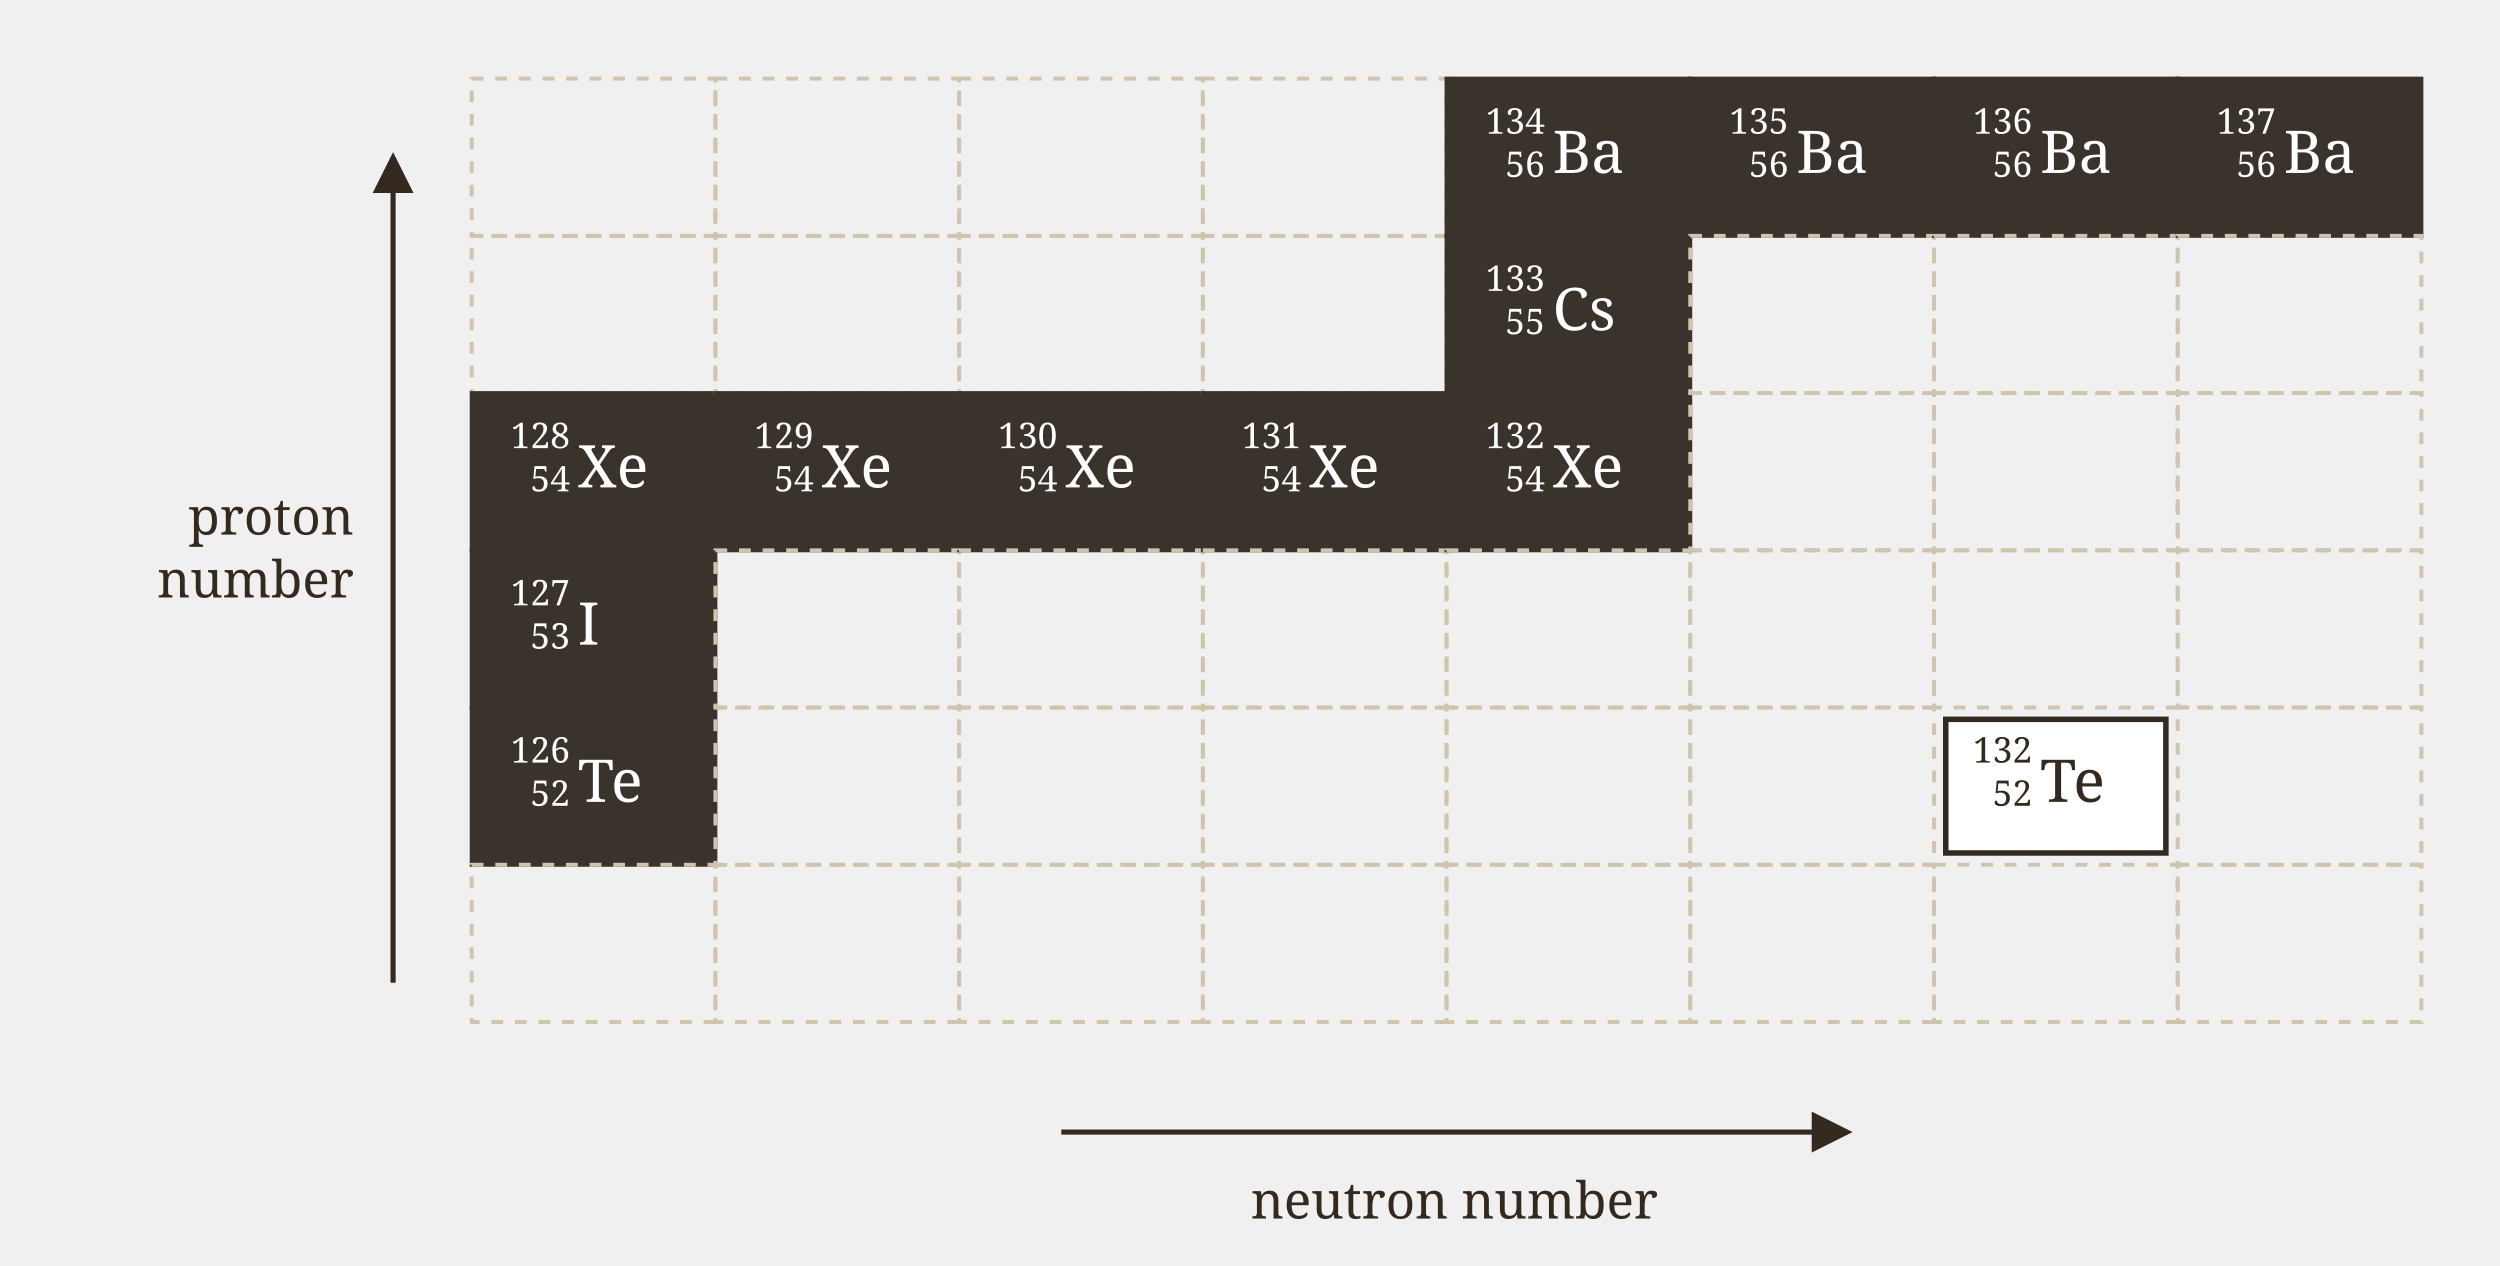
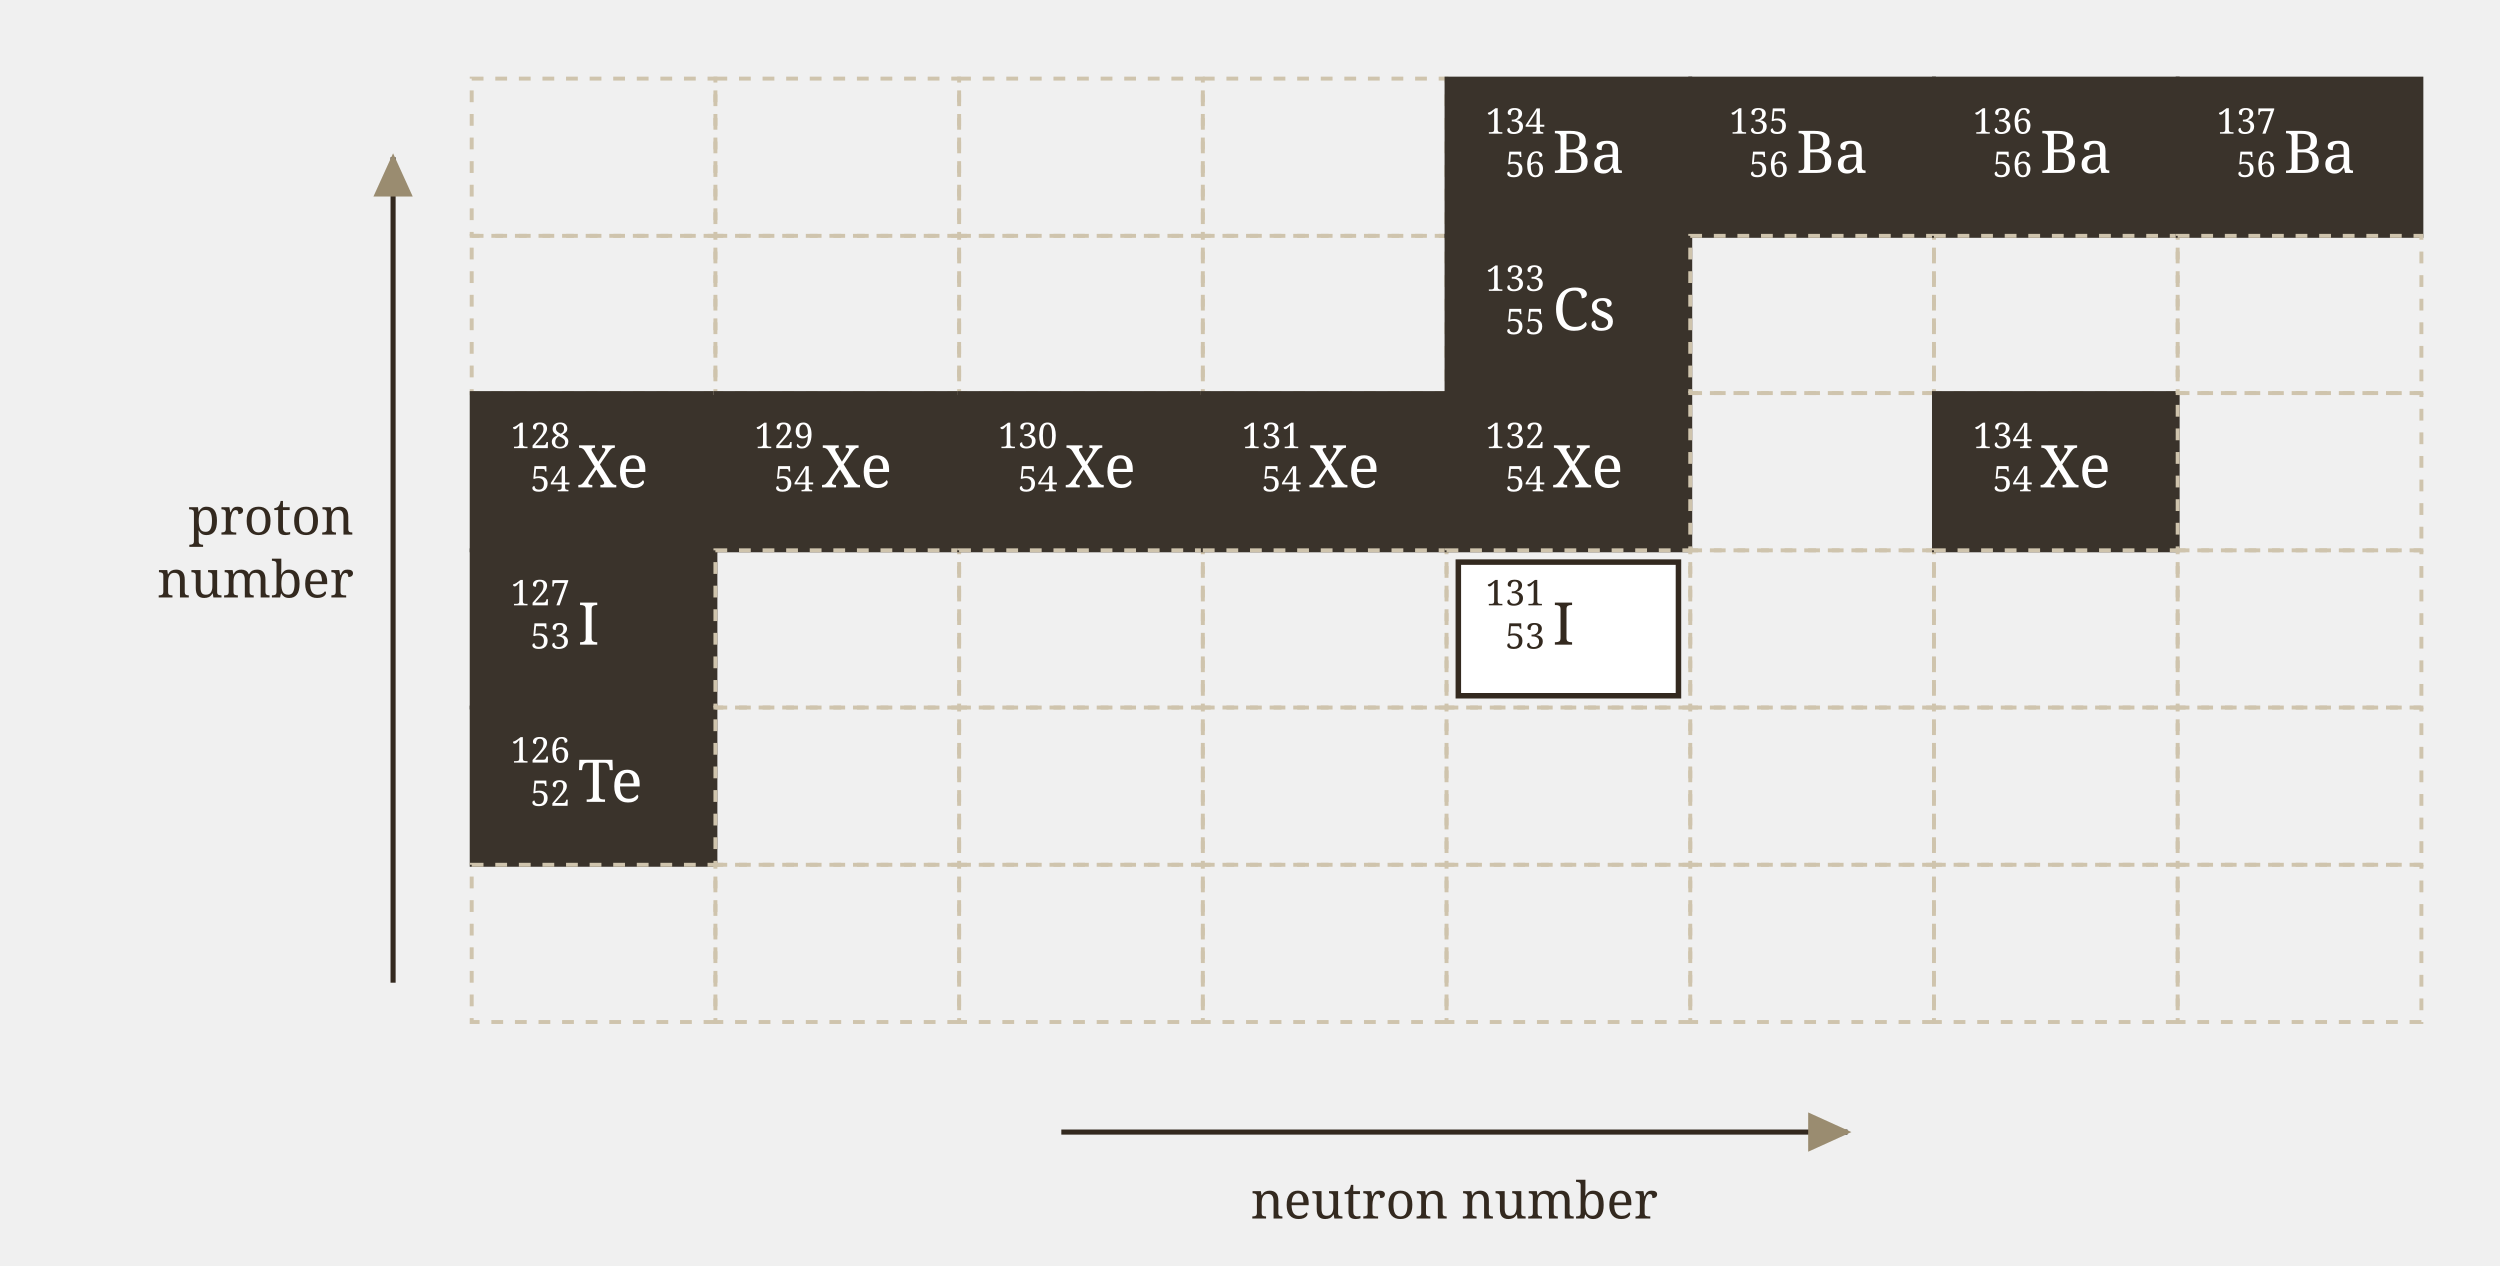
<svg xmlns="http://www.w3.org/2000/svg" viewBox="0 0 636 322" width="636" height="322" font-family="Georgia, serif">
  <defs>
-     <marker id="ax" markerWidth="8" markerHeight="8" refX="7" refY="4" orient="auto">
-       <path d="M0,0 L8,4 L0,8 z" fill="#33291f" />
+     <marker id="k" markerUnits="userSpaceOnUse" markerWidth="12" markerHeight="12" refX="6" refY="5" orient="auto">
+       <path d="M0,0 L11,5 L0,10 z" fill="#33291f" />
+     </marker>
+     <marker id="x" markerUnits="userSpaceOnUse" markerWidth="12" markerHeight="12" refX="10" refY="5" orient="auto">
+       <path d="M0,0 L11,5 L0,10 z" fill="#9a8c70" />
+     </marker>
+     <marker id="r" markerUnits="userSpaceOnUse" markerWidth="12" markerHeight="12" refX="6" refY="5" orient="auto">
+       <path d="M0,0 L11,5 L0,10 z" fill="#c15b38" />
    </marker>
  </defs>
  <rect x="120" y="20" width="62" height="40" fill="none" stroke="#cfc4ad" stroke-dasharray="3,3" />
  <rect x="120" y="60" width="62" height="40" fill="none" stroke="#cfc4ad" stroke-dasharray="3,3" />
  <rect x="120" y="100" width="62" height="40" fill="#3a332b" stroke="#3a332b" />
  <text x="145.0" y="114.0" font-size="9" fill="#ffffff" text-anchor="end">128</text>
  <text x="145.0" y="125.0" font-size="9" fill="#ffffff" text-anchor="end">54</text>
  <text x="147.0" y="124.0" font-size="15" fill="#ffffff" text-anchor="start">Xe</text>
  <rect x="120" y="140" width="62" height="40" fill="#3a332b" stroke="#3a332b" />
  <text x="145.0" y="154.0" font-size="9" fill="#ffffff" text-anchor="end">127</text>
  <text x="145.0" y="165.0" font-size="9" fill="#ffffff" text-anchor="end">53</text>
  <text x="147.0" y="164.0" font-size="15" fill="#ffffff" text-anchor="start">I</text>
  <rect x="120" y="180" width="62" height="40" fill="#3a332b" stroke="#3a332b" />
  <text x="145.0" y="194.0" font-size="9" fill="#ffffff" text-anchor="end">126</text>
  <text x="145.0" y="205.0" font-size="9" fill="#ffffff" text-anchor="end">52</text>
  <text x="147.0" y="204.0" font-size="15" fill="#ffffff" text-anchor="start">Te</text>
  <rect x="120" y="220" width="62" height="40" fill="none" stroke="#cfc4ad" stroke-dasharray="3,3" />
  <rect x="182" y="20" width="62" height="40" fill="none" stroke="#cfc4ad" stroke-dasharray="3,3" />
  <rect x="182" y="60" width="62" height="40" fill="none" stroke="#cfc4ad" stroke-dasharray="3,3" />
  <rect x="182" y="100" width="62" height="40" fill="#3a332b" stroke="#3a332b" />
  <text x="207.0" y="114.0" font-size="9" fill="#ffffff" text-anchor="end">129</text>
  <text x="207.0" y="125.0" font-size="9" fill="#ffffff" text-anchor="end">54</text>
  <text x="209.0" y="124.0" font-size="15" fill="#ffffff" text-anchor="start">Xe</text>
  <rect x="182" y="140" width="62" height="40" fill="none" stroke="#cfc4ad" stroke-dasharray="3,3" />
  <rect x="182" y="180" width="62" height="40" fill="none" stroke="#cfc4ad" stroke-dasharray="3,3" />
  <rect x="182" y="220" width="62" height="40" fill="none" stroke="#cfc4ad" stroke-dasharray="3,3" />
  <rect x="244" y="20" width="62" height="40" fill="none" stroke="#cfc4ad" stroke-dasharray="3,3" />
  <rect x="244" y="60" width="62" height="40" fill="none" stroke="#cfc4ad" stroke-dasharray="3,3" />
  <rect x="244" y="100" width="62" height="40" fill="#3a332b" stroke="#3a332b" />
  <text x="269.0" y="114.0" font-size="9" fill="#ffffff" text-anchor="end">130</text>
  <text x="269.0" y="125.0" font-size="9" fill="#ffffff" text-anchor="end">54</text>
  <text x="271.0" y="124.0" font-size="15" fill="#ffffff" text-anchor="start">Xe</text>
  <rect x="244" y="140" width="62" height="40" fill="none" stroke="#cfc4ad" stroke-dasharray="3,3" />
  <rect x="244" y="180" width="62" height="40" fill="none" stroke="#cfc4ad" stroke-dasharray="3,3" />
  <rect x="244" y="220" width="62" height="40" fill="none" stroke="#cfc4ad" stroke-dasharray="3,3" />
  <rect x="306" y="20" width="62" height="40" fill="none" stroke="#cfc4ad" stroke-dasharray="3,3" />
  <rect x="306" y="60" width="62" height="40" fill="none" stroke="#cfc4ad" stroke-dasharray="3,3" />
  <rect x="306" y="100" width="62" height="40" fill="#3a332b" stroke="#3a332b" />
  <text x="331.0" y="114.0" font-size="9" fill="#ffffff" text-anchor="end">131</text>
  <text x="331.0" y="125.0" font-size="9" fill="#ffffff" text-anchor="end">54</text>
  <text x="333.0" y="124.0" font-size="15" fill="#ffffff" text-anchor="start">Xe</text>
  <rect x="306" y="140" width="62" height="40" fill="none" stroke="#cfc4ad" stroke-dasharray="3,3" />
  <rect x="306" y="180" width="62" height="40" fill="none" stroke="#cfc4ad" stroke-dasharray="3,3" />
  <rect x="306" y="220" width="62" height="40" fill="none" stroke="#cfc4ad" stroke-dasharray="3,3" />
  <rect x="368" y="20" width="62" height="40" fill="#3a332b" stroke="#3a332b" />
  <text x="393.0" y="34.0" font-size="9" fill="#ffffff" text-anchor="end">134</text>
  <text x="393.0" y="45.0" font-size="9" fill="#ffffff" text-anchor="end">56</text>
  <text x="395.0" y="44.0" font-size="15" fill="#ffffff" text-anchor="start">Ba</text>
  <rect x="368" y="60" width="62" height="40" fill="#3a332b" stroke="#3a332b" />
  <text x="393.0" y="74.0" font-size="9" fill="#ffffff" text-anchor="end">133</text>
  <text x="393.0" y="85.0" font-size="9" fill="#ffffff" text-anchor="end">55</text>
  <text x="395.0" y="84.0" font-size="15" fill="#ffffff" text-anchor="start">Cs</text>
  <rect x="368" y="100" width="62" height="40" fill="#3a332b" stroke="#3a332b" />
  <text x="393.0" y="114.0" font-size="9" fill="#ffffff" text-anchor="end">132</text>
  <text x="393.0" y="125.0" font-size="9" fill="#ffffff" text-anchor="end">54</text>
  <text x="395.0" y="124.0" font-size="15" fill="#ffffff" text-anchor="start">Xe</text>
  <rect x="368" y="140" width="62" height="40" fill="none" stroke="#cfc4ad" stroke-dasharray="3,3" />
+   <rect x="371" y="143" width="56" height="34" fill="#fff" stroke="#33291f" stroke-width="1.4" />
+   <text x="393.0" y="154.0" font-size="9" fill="#33291f" text-anchor="end">131</text>
+   <text x="393.0" y="165.0" font-size="9" fill="#33291f" text-anchor="end">53</text>
+   <text x="395.0" y="164.0" font-size="15" fill="#33291f" text-anchor="start">I</text>
  <rect x="368" y="180" width="62" height="40" fill="none" stroke="#cfc4ad" stroke-dasharray="3,3" />
  <rect x="368" y="220" width="62" height="40" fill="none" stroke="#cfc4ad" stroke-dasharray="3,3" />
  <rect x="430" y="20" width="62" height="40" fill="#3a332b" stroke="#3a332b" />
  <text x="455.0" y="34.0" font-size="9" fill="#ffffff" text-anchor="end">135</text>
  <text x="455.0" y="45.0" font-size="9" fill="#ffffff" text-anchor="end">56</text>
  <text x="457.0" y="44.0" font-size="15" fill="#ffffff" text-anchor="start">Ba</text>
  <rect x="430" y="60" width="62" height="40" fill="none" stroke="#cfc4ad" stroke-dasharray="3,3" />
  <rect x="430" y="100" width="62" height="40" fill="none" stroke="#cfc4ad" stroke-dasharray="3,3" />
  <rect x="430" y="140" width="62" height="40" fill="none" stroke="#cfc4ad" stroke-dasharray="3,3" />
  <rect x="430" y="180" width="62" height="40" fill="none" stroke="#cfc4ad" stroke-dasharray="3,3" />
  <rect x="430" y="220" width="62" height="40" fill="none" stroke="#cfc4ad" stroke-dasharray="3,3" />
  <rect x="492" y="20" width="62" height="40" fill="#3a332b" stroke="#3a332b" />
  <text x="517.0" y="34.0" font-size="9" fill="#ffffff" text-anchor="end">136</text>
  <text x="517.0" y="45.0" font-size="9" fill="#ffffff" text-anchor="end">56</text>
  <text x="519.0" y="44.0" font-size="15" fill="#ffffff" text-anchor="start">Ba</text>
  <rect x="492" y="60" width="62" height="40" fill="none" stroke="#cfc4ad" stroke-dasharray="3,3" />
-   <rect x="492" y="100" width="62" height="40" fill="none" stroke="#cfc4ad" stroke-dasharray="3,3" />
+   <rect x="492" y="100" width="62" height="40" fill="#3a332b" stroke="#3a332b" />
+   <text x="517.0" y="114.0" font-size="9" fill="#ffffff" text-anchor="end">134</text>
+   <text x="517.0" y="125.0" font-size="9" fill="#ffffff" text-anchor="end">54</text>
+   <text x="519.0" y="124.0" font-size="15" fill="#ffffff" text-anchor="start">Xe</text>
  <rect x="492" y="140" width="62" height="40" fill="none" stroke="#cfc4ad" stroke-dasharray="3,3" />
-   <rect x="495" y="183" width="56" height="34" fill="#fff" stroke="#33291f" stroke-width="1.4" />
-   <text x="517.0" y="194.0" font-size="9" fill="#33291f" text-anchor="end">132</text>
-   <text x="517.0" y="205.0" font-size="9" fill="#33291f" text-anchor="end">52</text>
-   <text x="519.0" y="204.0" font-size="15" fill="#33291f" text-anchor="start">Te</text>
+   <rect x="492" y="180" width="62" height="40" fill="none" stroke="#cfc4ad" stroke-dasharray="3,3" />
  <rect x="492" y="220" width="62" height="40" fill="none" stroke="#cfc4ad" stroke-dasharray="3,3" />
  <rect x="554" y="20" width="62" height="40" fill="#3a332b" stroke="#3a332b" />
  <text x="579.0" y="34.0" font-size="9" fill="#ffffff" text-anchor="end">137</text>
  <text x="579.0" y="45.0" font-size="9" fill="#ffffff" text-anchor="end">56</text>
  <text x="581.0" y="44.0" font-size="15" fill="#ffffff" text-anchor="start">Ba</text>
  <rect x="554" y="60" width="62" height="40" fill="none" stroke="#cfc4ad" stroke-dasharray="3,3" />
  <rect x="554" y="100" width="62" height="40" fill="none" stroke="#cfc4ad" stroke-dasharray="3,3" />
  <rect x="554" y="140" width="62" height="40" fill="none" stroke="#cfc4ad" stroke-dasharray="3,3" />
  <rect x="554" y="180" width="62" height="40" fill="none" stroke="#cfc4ad" stroke-dasharray="3,3" />
  <rect x="554" y="220" width="62" height="40" fill="none" stroke="#cfc4ad" stroke-dasharray="3,3" />
-   <line x1="100.0" y1="250.0" x2="100.0" y2="40.0" stroke="#33291f" stroke-width="1.3" marker-end="url(#ax)" />
+   <line x1="100.0" y1="250.0" x2="100.0" y2="40.0" stroke="#33291f" stroke-width="1.3" marker-end="url(#x)" />
  <text x="90.0" y="136.0" font-size="13" fill="#33291f" text-anchor="end">proton</text>
  <text x="90.0" y="152.0" font-size="13" fill="#33291f" text-anchor="end">number</text>
-   <line x1="270.0" y1="288.0" x2="470.0" y2="288.0" stroke="#33291f" stroke-width="1.3" marker-end="url(#ax)" />
+   <line x1="270.0" y1="288.0" x2="470.0" y2="288.0" stroke="#33291f" stroke-width="1.3" marker-end="url(#x)" />
  <text x="370.0" y="310.0" font-size="13" fill="#33291f" text-anchor="middle">neutron number</text>
</svg>
